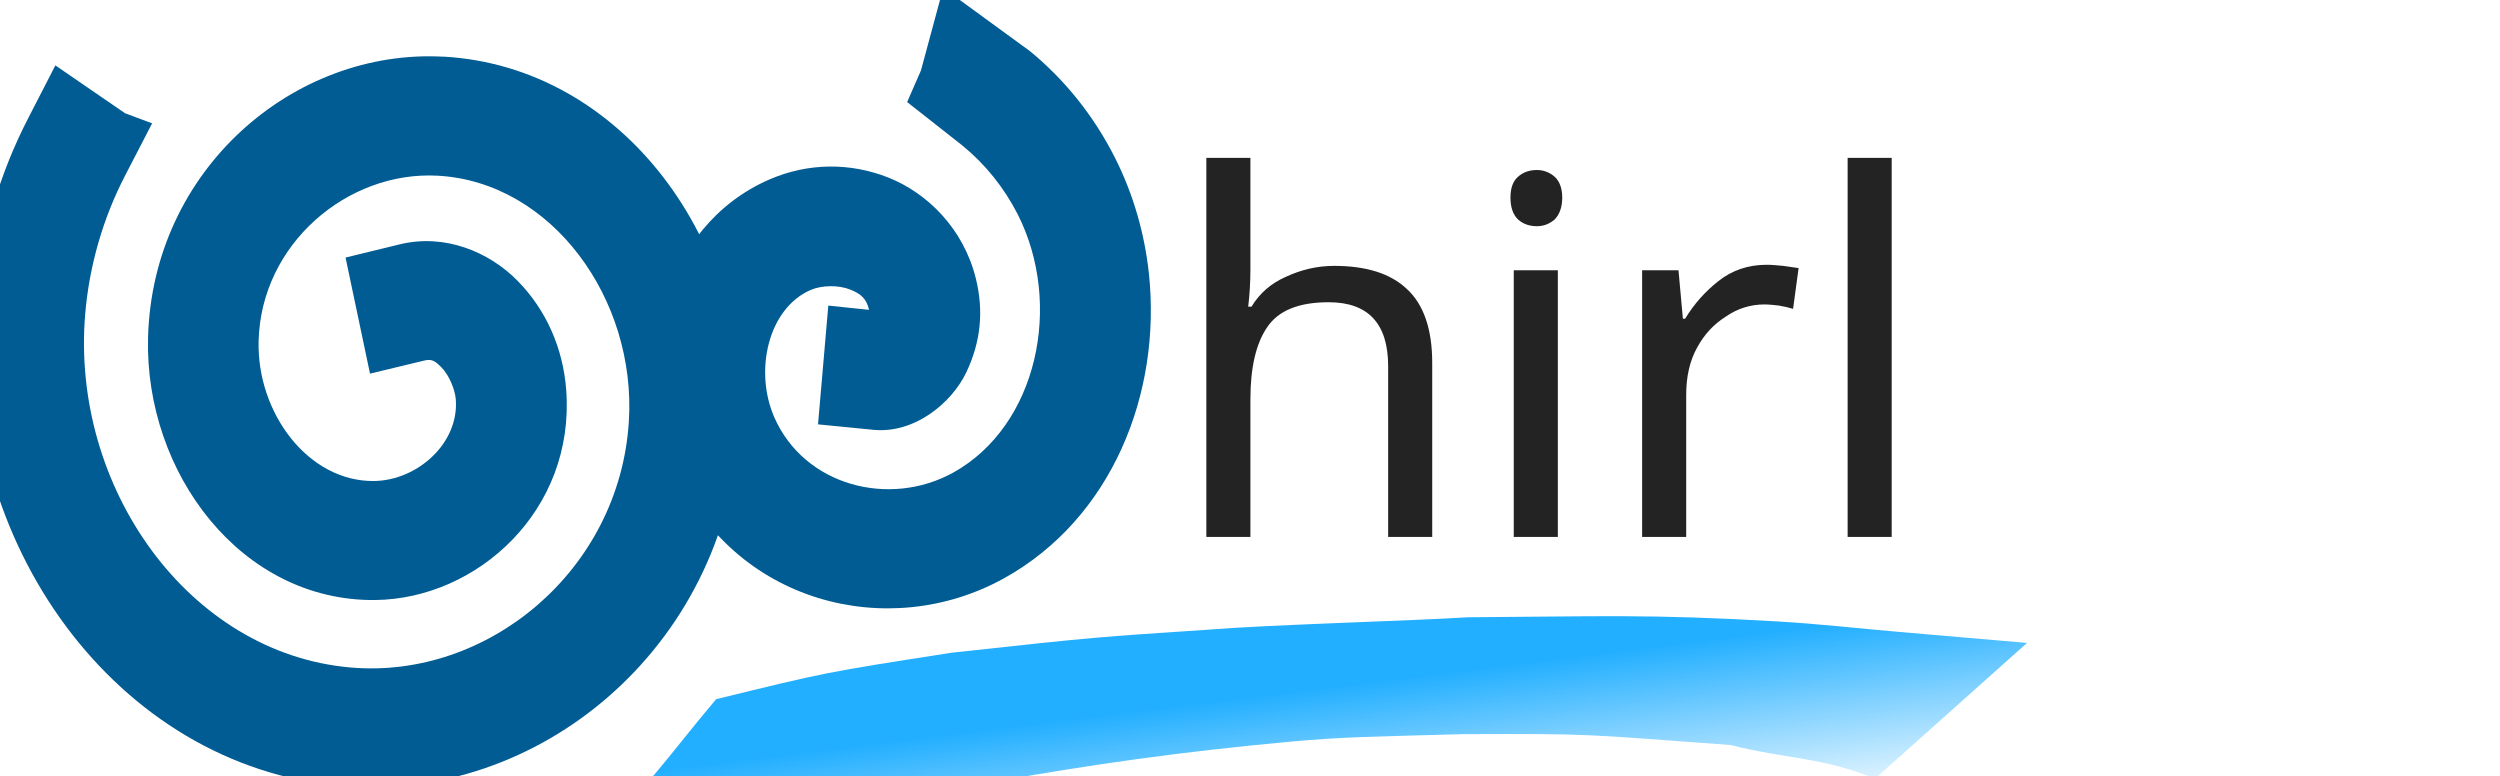
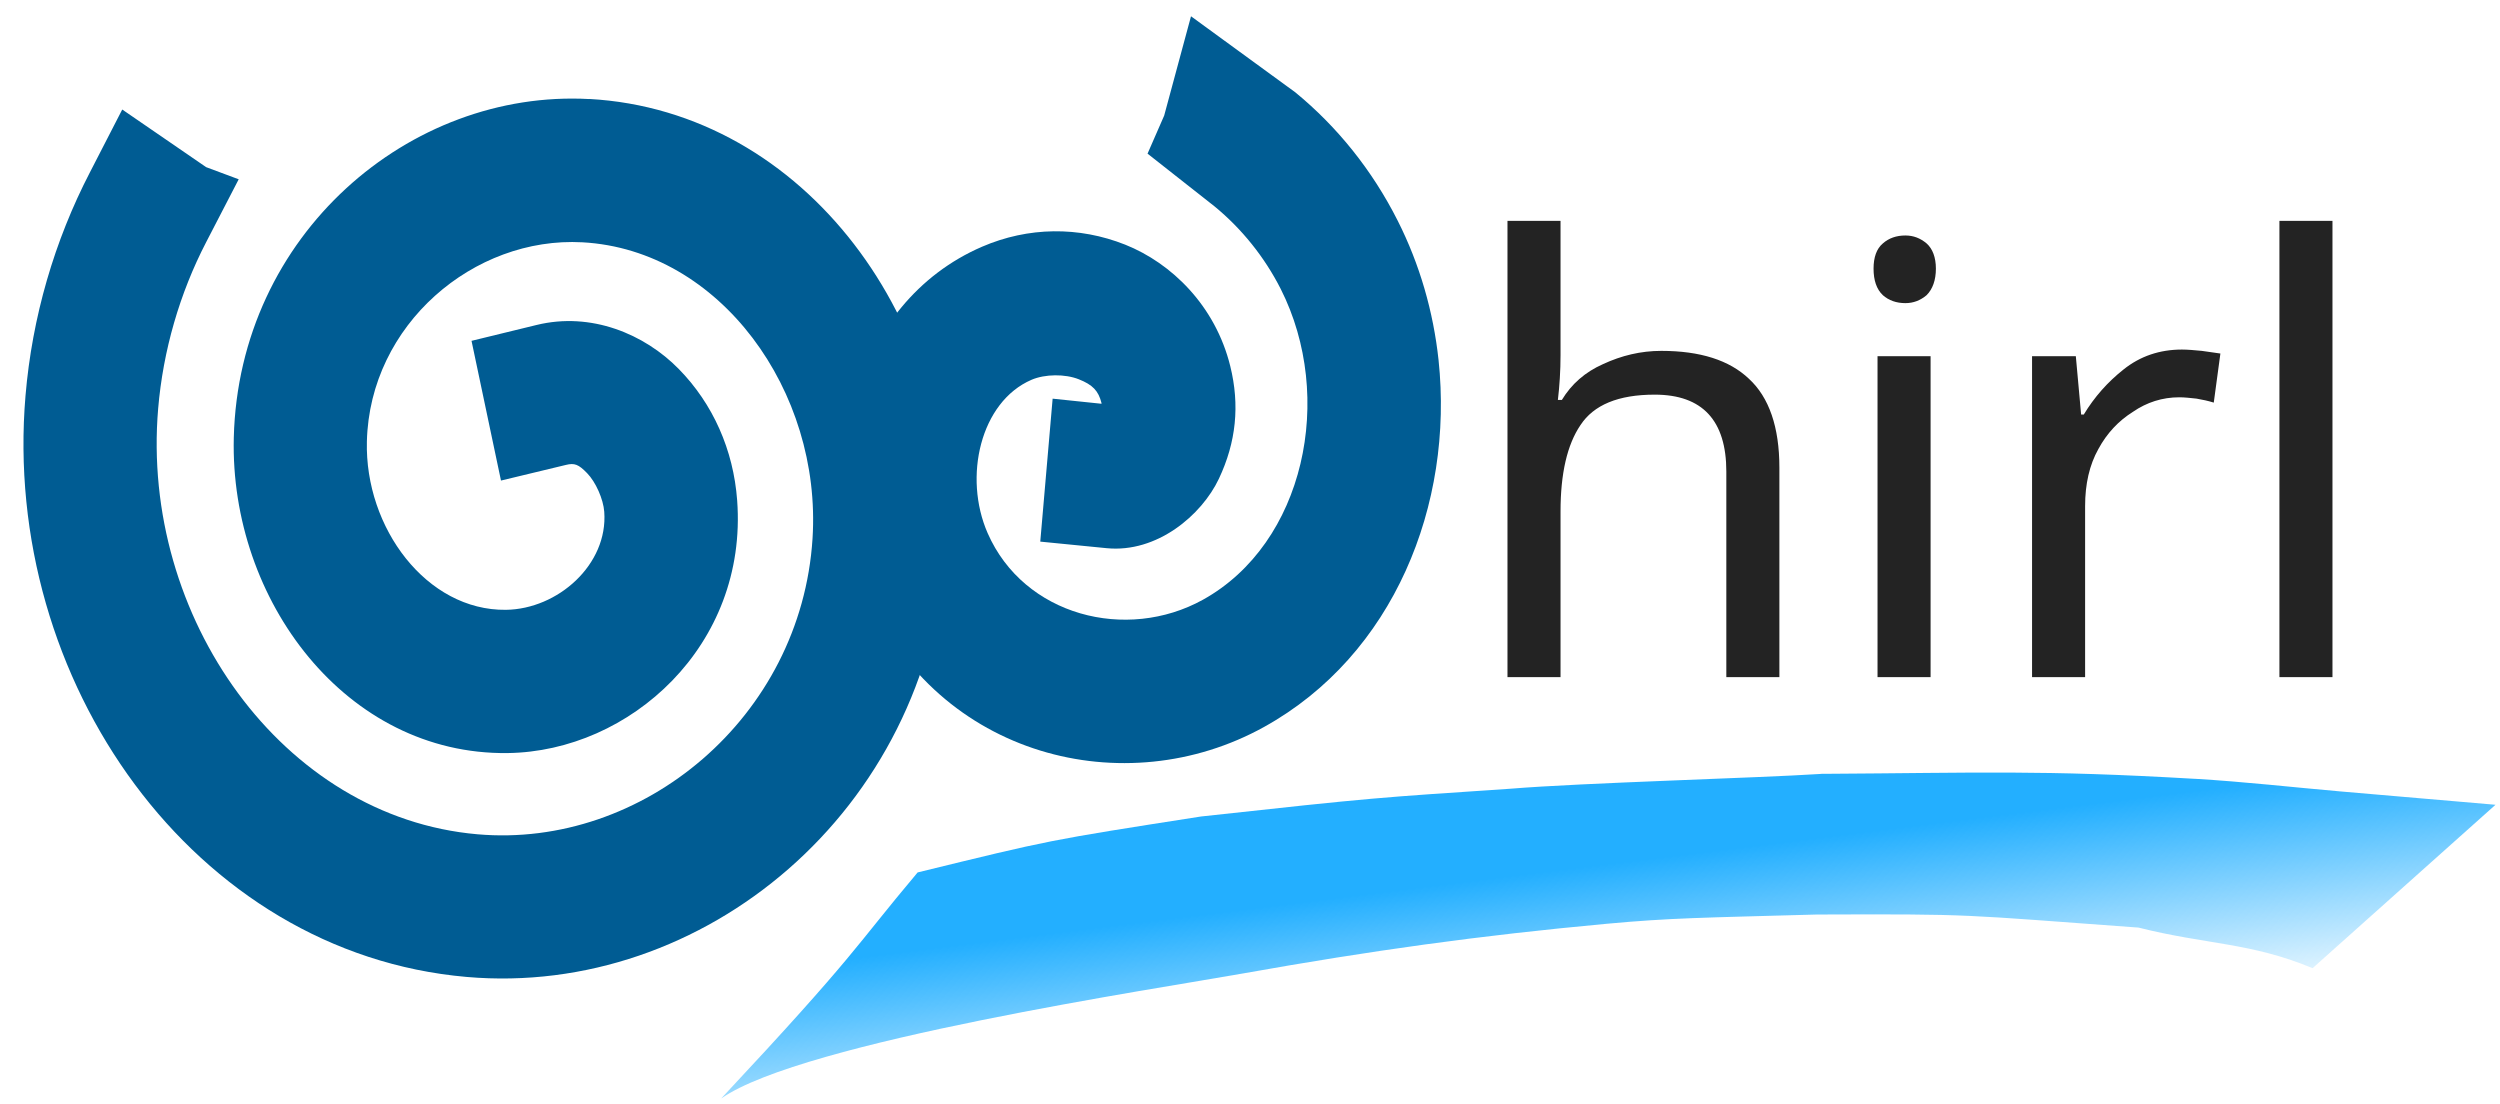
- <svg xmlns="http://www.w3.org/2000/svg" xmlns:xlink="http://www.w3.org/1999/xlink" width="35.451mm" height="10.995mm" viewBox="0 0 35.451 10.995" version="1.1" id="svg8">
+ <svg xmlns="http://www.w3.org/2000/svg" xmlns:xlink="http://www.w3.org/1999/xlink" width="29.451mm" height="12.995mm" viewBox="0 0 29.451 12.995" version="1.1" id="svg8">
  <defs id="defs2">
    <linearGradient id="linearGradient4676">
      <stop style="stop-color:#23afff;stop-opacity:1;" offset="0" id="stop4672" />
      <stop style="stop-color:#23afff;stop-opacity:0;" offset="1" id="stop4674" />
    </linearGradient>
-     <linearGradient xlink:href="#linearGradient4676" id="linearGradient4678" x1="45.218" y1="39.503" x2="45.548" y2="42.149" gradientUnits="userSpaceOnUse" />
+     <linearGradient xlink:href="#linearGradient4676" id="linearGradient4678" x1="45.218" y1="39.503" x2="45.548" y2="42.149" gradientUnits="userSpaceOnUse" gradientTransform="translate(0.6548103,-1.637026)" />
  </defs>
-   <g id="layer1" transform="translate(-26.29988,-29.76498)">
-     <text xml:space="preserve" style="font-style:normal;font-variant:normal;font-weight:normal;font-stretch:normal;font-size:7.056px;line-height:1.25;font-family:Purisa;-inkscape-font-specification:'Purisa, Normal';font-variant-ligatures:normal;font-variant-caps:normal;font-variant-numeric:normal;font-feature-settings:normal;text-align:start;letter-spacing:0px;word-spacing:0px;writing-mode:lr-tb;text-anchor:start;fill:#232323;fill-opacity:1;stroke:none;stroke-width:0.265" x="42.811" y="37.38" id="text4527">
-       <tspan id="tspan4525" x="42.811" y="37.38" style="font-style:normal;font-variant:normal;font-weight:normal;font-stretch:normal;font-size:7.056px;font-family:Purisa;-inkscape-font-specification:'Purisa, Normal';font-variant-ligatures:normal;font-variant-caps:normal;font-variant-numeric:normal;font-feature-settings:normal;text-align:start;writing-mode:lr-tb;text-anchor:start;fill:#232323;fill-opacity:1;stroke-width:0.265">hirl</tspan>
+   <g id="layer1" transform="translate(-26.29988,-27.76498)">
+     <text xml:space="preserve" style="font-style:normal;font-variant:normal;font-weight:normal;font-stretch:normal;font-size:7.056px;line-height:1.25;font-family:Purisa;-inkscape-font-specification:'Purisa, Normal';font-variant-ligatures:normal;font-variant-caps:normal;font-variant-numeric:normal;font-feature-settings:normal;text-align:start;letter-spacing:0px;word-spacing:0px;writing-mode:lr-tb;text-anchor:start;fill:#232323;fill-opacity:1;stroke:none;stroke-width:0.265" x="43.465" y="35.743" id="text4527">
+       <tspan id="tspan4525" x="43.465" y="35.743" style="font-style:normal;font-variant:normal;font-weight:normal;font-stretch:normal;font-size:7.056px;font-family:Purisa;-inkscape-font-specification:'Purisa, Normal';font-variant-ligatures:normal;font-variant-caps:normal;font-variant-numeric:normal;font-feature-settings:normal;text-align:start;writing-mode:lr-tb;text-anchor:start;fill:#232323;fill-opacity:1;stroke-width:0.265">hirl</tspan>
    </text>
-     <g id="g4597" transform="matrix(1.070976,0,0,1.152682,5.260774,-4.599411)" style="stroke:#005c93;stroke-opacity:1">
+     <g id="g4597" transform="matrix(1.070976,0,0,1.152682,5.915585,-6.236437)" style="stroke:#005c93;stroke-opacity:1">
      <path style="color:#000000;font-style:normal;font-variant:normal;font-weight:normal;font-stretch:normal;font-size:medium;line-height:normal;font-family:sans-serif;font-variant-ligatures:normal;font-variant-position:normal;font-variant-caps:normal;font-variant-numeric:normal;font-variant-alternates:normal;font-feature-settings:normal;text-indent:0;text-align:start;text-decoration:none;text-decoration-line:none;text-decoration-style:solid;text-decoration-color:#000000;letter-spacing:normal;word-spacing:normal;text-transform:none;writing-mode:lr-tb;direction:ltr;text-orientation:mixed;dominant-baseline:auto;baseline-shift:baseline;text-anchor:start;white-space:normal;shape-padding:0;clip-rule:nonzero;display:inline;overflow:visible;visibility:visible;opacity:1;isolation:auto;mix-blend-mode:normal;color-interpolation:sRGB;color-interpolation-filters:linearRGB;solid-color:#000000;solid-opacity:1;vector-effect:none;fill:#005c93;fill-opacity:1;fill-rule:evenodd;stroke:none;stroke-width:1.465;stroke-linecap:square;stroke-linejoin:miter;stroke-miterlimit:4;stroke-dasharray:none;stroke-dashoffset:0;stroke-opacity:1;color-rendering:auto;image-rendering:auto;shape-rendering:auto;text-rendering:auto;enable-background:accumulate" d="m 34.857,33.177 c 0.169,1.478 -0.493,3.016 -1.919,3.75 -1.532,0.789 -3.583,0.305 -4.366,-1.356 -0.6,-1.273 -0.168,-2.977 1.264,-3.552 0.509,-0.204 1.064,-0.209 1.574,-0.021 0.51,0.189 0.992,0.624 1.156,1.242 0.106,0.399 0.065,0.776 -0.125,1.15 -0.19,0.374 -0.683,0.761 -1.235,0.71 l -0.73,-0.067 0.136,-1.461 0.537,0.052 c 2.63e-4,1.87e-4 9e-4,-0.007 0.001,-0.006 -0.034,-0.127 -0.098,-0.188 -0.25,-0.244 -0.151,-0.056 -0.372,-0.054 -0.52,0.005 -0.563,0.226 -0.753,0.994 -0.483,1.567 0.399,0.846 1.528,1.113 2.368,0.681 1.119,-0.576 1.457,-2.071 0.856,-3.176 -0.178,-0.326 -0.429,-0.616 -0.728,-0.844 l -0.737,-0.539 0.183,-0.389 0.295,-1.015 1.147,0.777 c 0.461,0.351 0.847,0.797 1.126,1.311 0.244,0.448 0.393,0.933 0.45,1.425 z" id="path3699" />
      <path style="color:#000000;font-style:normal;font-variant:normal;font-weight:normal;font-stretch:normal;font-size:medium;line-height:normal;font-family:sans-serif;font-variant-ligatures:normal;font-variant-position:normal;font-variant-caps:normal;font-variant-numeric:normal;font-variant-alternates:normal;font-feature-settings:normal;text-indent:0;text-align:start;text-decoration:none;text-decoration-line:none;text-decoration-style:solid;text-decoration-color:#000000;letter-spacing:normal;word-spacing:normal;text-transform:none;writing-mode:lr-tb;direction:ltr;text-orientation:mixed;dominant-baseline:auto;baseline-shift:baseline;text-anchor:start;white-space:normal;shape-padding:0;clip-rule:nonzero;display:inline;overflow:visible;visibility:visible;opacity:1;isolation:auto;mix-blend-mode:normal;color-interpolation:sRGB;color-interpolation-filters:linearRGB;solid-color:#000000;solid-opacity:1;vector-effect:none;fill:#005c93;fill-opacity:1;fill-rule:evenodd;stroke:none;stroke-width:1.465;stroke-linecap:square;stroke-linejoin:miter;stroke-miterlimit:4;stroke-dasharray:none;stroke-dashoffset:0;stroke-opacity:1;color-rendering:auto;image-rendering:auto;shape-rendering:auto;text-rendering:auto;enable-background:accumulate" d="m 25.515,30.51 c -1.974,-0.101 -3.855,1.383 -3.91,3.461 -0.044,1.66 1.235,3.244 3.012,3.223 1.345,-0.016 2.643,-1.099 2.525,-2.582 -0.041,-0.517 -0.267,-0.988 -0.643,-1.344 -0.376,-0.356 -0.963,-0.586 -1.564,-0.449 l -0.715,0.162 0.324,1.428 0.715,-0.16 c 0.093,-0.021 0.137,-0.007 0.232,0.084 0.096,0.091 0.179,0.267 0.189,0.395 0.043,0.539 -0.51,0.995 -1.082,1.002 -0.871,0.01 -1.553,-0.837 -1.529,-1.721 0.031,-1.195 1.177,-2.096 2.371,-2.035 1.514,0.077 2.634,1.522 2.531,3.027 -0.125,1.831 -1.869,3.171 -3.686,3.023 -2.146,-0.174 -3.706,-2.222 -3.512,-4.35 0.054,-0.594 0.237,-1.18 0.529,-1.703 l 0.357,-0.641 -0.358,-0.124 -0.923,-0.589 -0.355,0.641 c -0.391,0.701 -0.636,1.48 -0.709,2.283 -0.266,2.915 1.853,5.698 4.852,5.941 2.602,0.211 5.083,-1.693 5.268,-4.383 0.157,-2.288 -1.537,-4.468 -3.92,-4.59 z" id="path3699-3" />
    </g>
-     <path style="color:#000000;font-style:normal;font-variant:normal;font-weight:normal;font-stretch:normal;font-size:medium;line-height:normal;font-family:sans-serif;font-variant-ligatures:normal;font-variant-position:normal;font-variant-caps:normal;font-variant-numeric:normal;font-variant-alternates:normal;font-feature-settings:normal;text-indent:0;text-align:start;text-decoration:none;text-decoration-line:none;text-decoration-style:solid;text-decoration-color:#000000;letter-spacing:normal;word-spacing:normal;text-transform:none;writing-mode:lr-tb;direction:ltr;text-orientation:mixed;dominant-baseline:auto;baseline-shift:baseline;text-anchor:start;white-space:normal;shape-padding:0;clip-rule:nonzero;display:inline;overflow:visible;visibility:visible;opacity:1;isolation:auto;mix-blend-mode:normal;color-interpolation:sRGB;color-interpolation-filters:linearRGB;solid-color:#000000;solid-opacity:1;vector-effect:none;fill:url(#linearGradient4678);fill-opacity:1;fill-rule:nonzero;stroke:none;stroke-width:1.402;stroke-linecap:round;stroke-linejoin:miter;stroke-miterlimit:4;stroke-dasharray:none;stroke-dashoffset:0;stroke-opacity:1;color-rendering:auto;image-rendering:auto;shape-rendering:auto;text-rendering:auto;enable-background:accumulate" d="m 51.503,38.577 c -1.826,-0.107 -2.526,-0.07 -4.373,-0.059 l -0.02,-4.89e-4 -0.022,0.002 c -0.738,0.048 -2.8,0.104 -3.65,0.174 -1.572,0.106 -1.565,0.099 -3.644,0.327 -1.82,0.284 -1.76,0.273 -3.339,0.659 -0.754,0.896 -0.708,0.946 -2.314,2.663 0.958,-0.672 5.181,-1.299 6.159,-1.475 1.494,-0.266 2.765,-0.444 4.272,-0.583 0.759,-0.07 1.121,-0.071 2.474,-0.109 1.878,-0.007 1.672,-3.46e-4 3.792,0.154 0.796,0.201 1.32,0.174 2.05,0.478 L 55.044,38.882 53.219,38.725 C 52.666,38.678 52.095,38.611 51.503,38.577 Z" id="path4639" />
+     <path style="color:#000000;font-style:normal;font-variant:normal;font-weight:normal;font-stretch:normal;font-size:medium;line-height:normal;font-family:sans-serif;font-variant-ligatures:normal;font-variant-position:normal;font-variant-caps:normal;font-variant-numeric:normal;font-variant-alternates:normal;font-feature-settings:normal;text-indent:0;text-align:start;text-decoration:none;text-decoration-line:none;text-decoration-style:solid;text-decoration-color:#000000;letter-spacing:normal;word-spacing:normal;text-transform:none;writing-mode:lr-tb;direction:ltr;text-orientation:mixed;dominant-baseline:auto;baseline-shift:baseline;text-anchor:start;white-space:normal;shape-padding:0;clip-rule:nonzero;display:inline;overflow:visible;visibility:visible;opacity:1;isolation:auto;mix-blend-mode:normal;color-interpolation:sRGB;color-interpolation-filters:linearRGB;solid-color:#000000;solid-opacity:1;vector-effect:none;fill:url(#linearGradient4678);fill-opacity:1;fill-rule:nonzero;stroke:none;stroke-width:1.402;stroke-linecap:round;stroke-linejoin:miter;stroke-miterlimit:4;stroke-dasharray:none;stroke-dashoffset:0;stroke-opacity:1;color-rendering:auto;image-rendering:auto;shape-rendering:auto;text-rendering:auto;enable-background:accumulate" d="m 52.158,36.94 c -1.826,-0.107 -2.526,-0.07 -4.373,-0.059 l -0.02,-4.89e-4 -0.022,0.002 c -0.738,0.048 -2.8,0.104 -3.65,0.174 -1.572,0.106 -1.565,0.099 -3.644,0.327 -1.82,0.284 -1.76,0.273 -3.339,0.659 -0.754,0.896 -0.708,0.946 -2.314,2.663 0.958,-0.672 5.181,-1.299 6.159,-1.475 1.494,-0.266 2.765,-0.444 4.272,-0.583 0.759,-0.07 1.121,-0.071 2.474,-0.109 1.878,-0.007 1.672,-3.46e-4 3.792,0.154 0.796,0.201 1.32,0.174 2.05,0.478 l 2.155,-1.925 -1.825,-0.157 c -0.553,-0.048 -1.124,-0.114 -1.716,-0.149 z" id="path4639" />
  </g>
</svg>
